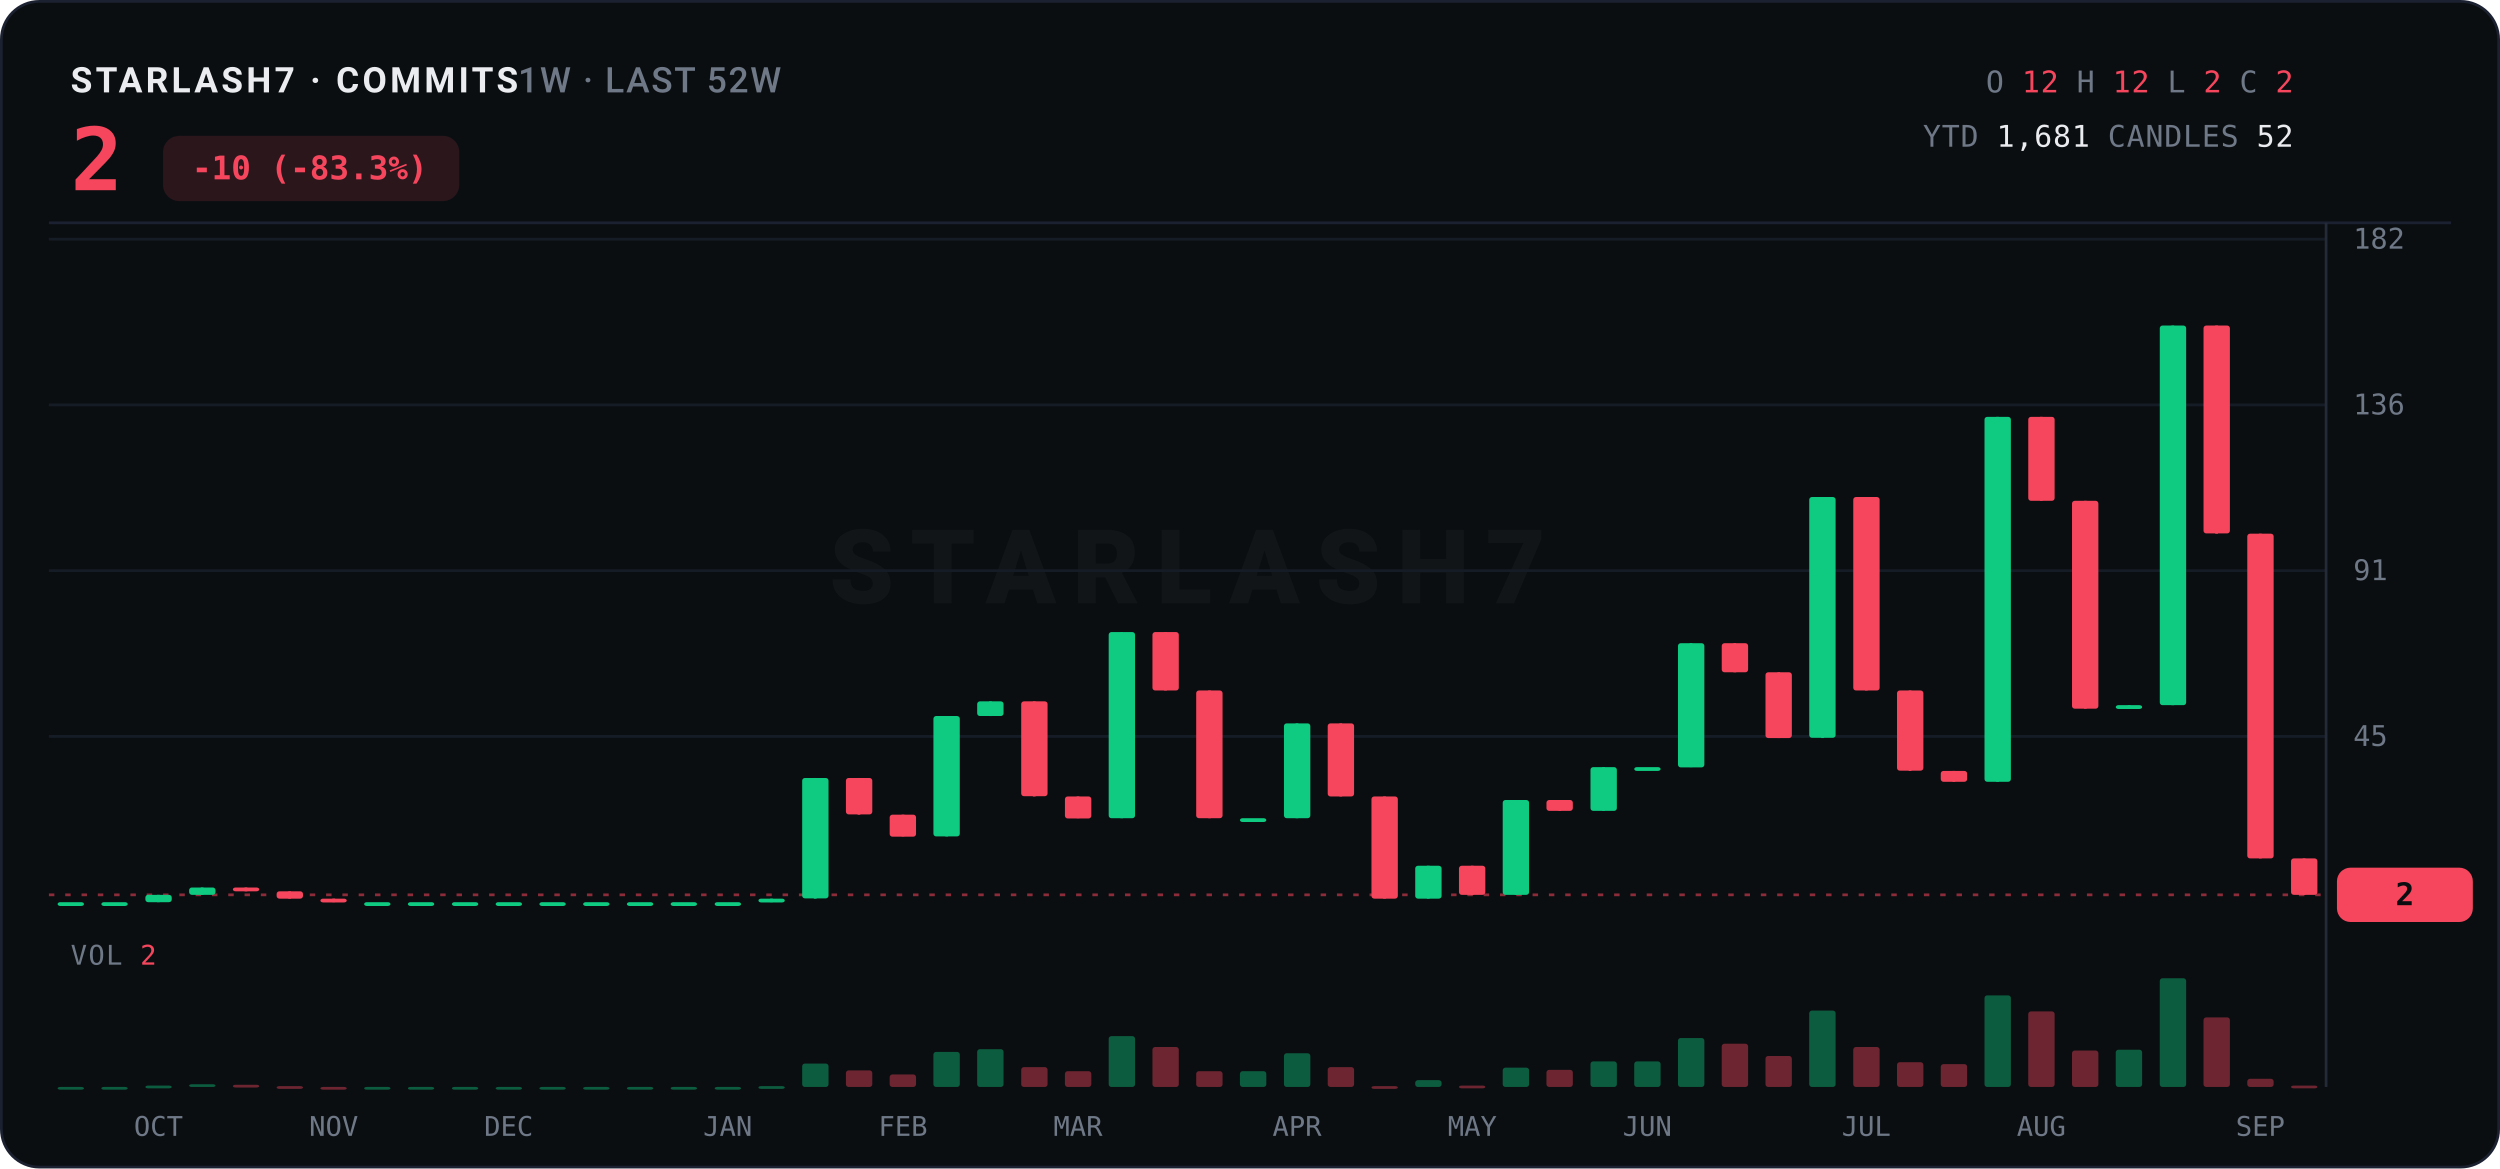
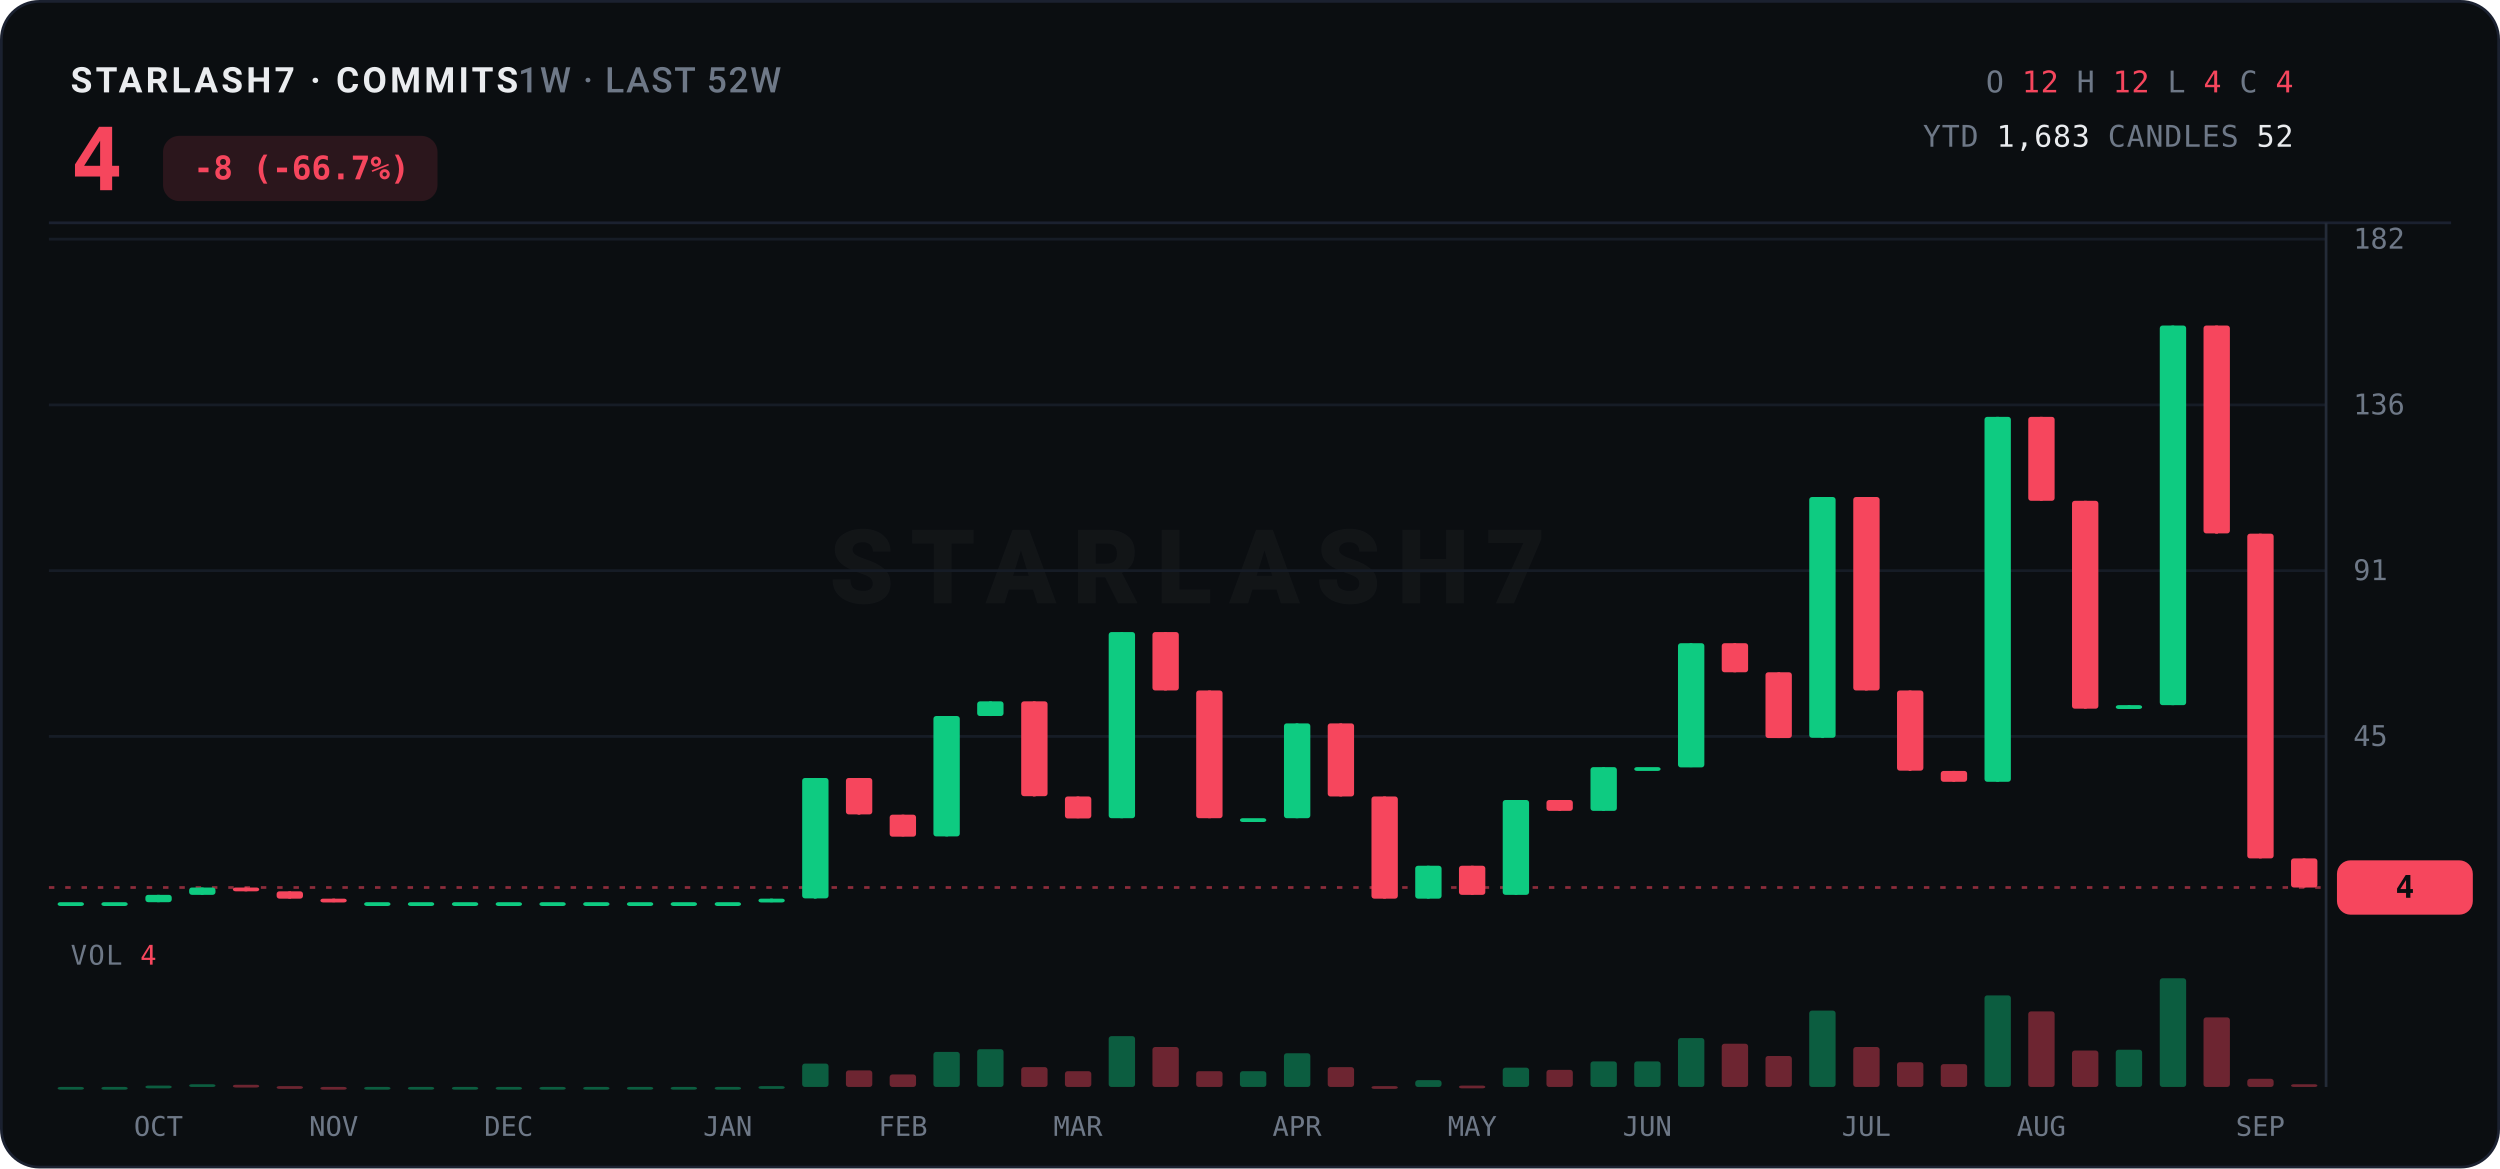
<svg xmlns="http://www.w3.org/2000/svg" width="920" height="430" viewBox="0 0 920 430">
  <rect x="0.5" y="0.5" width="919" height="429" rx="14" fill="#0B0E11" stroke="#1B2130" />
  <text x="26" y="34" font-family="ui-sans-serif,system-ui,-apple-system,'Segoe UI',Roboto,sans-serif" font-size="13" font-weight="700" letter-spacing="1.2" fill="#EAECEF">STARLASH7 · COMMITS<tspan fill="#6E7887" font-weight="500" letter-spacing="0.6">  1W · LAST 52W</tspan>
  </text>
-   <text x="26" y="70" font-family="ui-monospace,'SF Mono',SFMono-Regular,Menlo,Consolas,monospace" font-size="32" font-weight="800" fill="#F6465D" letter-spacing="-0.5">2</text>
-   <rect x="60" y="50" width="109" height="24" rx="6" fill="#F6465D" opacity="0.14" />
-   <text x="114" y="66" text-anchor="middle" font-family="ui-monospace,'SF Mono',SFMono-Regular,Menlo,Consolas,monospace" font-size="12" font-weight="700" fill="#F6465D">-10 (-83.3%)</text>
+   <text x="26" y="70" font-family="ui-monospace,'SF Mono',SFMono-Regular,Menlo,Consolas,monospace" font-size="32" font-weight="800" fill="#F6465D" letter-spacing="-0.5">4</text>
+   <rect x="60" y="50" width="101" height="24" rx="6" fill="#F6465D" opacity="0.14" />
+   <text x="111" y="66" text-anchor="middle" font-family="ui-monospace,'SF Mono',SFMono-Regular,Menlo,Consolas,monospace" font-size="12" font-weight="700" fill="#F6465D">-8 (-66.7%)</text>
  <text x="844" y="34" text-anchor="end" font-family="ui-monospace,'SF Mono',SFMono-Regular,Menlo,Consolas,monospace" font-size="11" letter-spacing="0.3">
    <tspan fill="#6E7887">O</tspan>
    <tspan fill="#F6465D">12</tspan>
    <tspan fill="#6E7887">H</tspan>
    <tspan fill="#F6465D">12</tspan>
    <tspan fill="#6E7887">L</tspan>
-     <tspan fill="#F6465D">2</tspan>
+     <tspan fill="#F6465D">4</tspan>
    <tspan fill="#6E7887">C</tspan>
-     <tspan fill="#F6465D">2</tspan>
+     <tspan fill="#F6465D">4</tspan>
  </text>
  <text x="844" y="54" text-anchor="end" font-family="ui-monospace,'SF Mono',SFMono-Regular,Menlo,Consolas,monospace" font-size="11" letter-spacing="0.3">
    <tspan fill="#6E7887">YTD</tspan>
-     <tspan fill="#EAECEF">1,681</tspan>
+     <tspan fill="#EAECEF">1,683</tspan>
    <tspan fill="#6E7887">CANDLES</tspan>
    <tspan fill="#EAECEF">52</tspan>
  </text>
  <line x1="18" y1="82" x2="902" y2="82" stroke="#1B2130" stroke-width="1" />
  <text x="437.0" y="222.0" text-anchor="middle" font-family="ui-sans-serif,system-ui,-apple-system,'Segoe UI',Roboto,sans-serif" font-size="38" font-weight="800" letter-spacing="6" fill="#EAECEF" opacity="0.035">STARLASH7</text>
  <line x1="18" y1="271.0" x2="856" y2="271.0" stroke="#161C26" stroke-width="1" />
  <text x="866" y="274.5" font-family="ui-monospace,'SF Mono',SFMono-Regular,Menlo,Consolas,monospace" font-size="10.5" fill="#6E7887">45</text>
  <line x1="18" y1="210.0" x2="856" y2="210.0" stroke="#161C26" stroke-width="1" />
  <text x="866" y="213.5" font-family="ui-monospace,'SF Mono',SFMono-Regular,Menlo,Consolas,monospace" font-size="10.5" fill="#6E7887">91</text>
  <line x1="18" y1="149.0" x2="856" y2="149.0" stroke="#161C26" stroke-width="1" />
  <text x="866" y="152.5" font-family="ui-monospace,'SF Mono',SFMono-Regular,Menlo,Consolas,monospace" font-size="10.5" fill="#6E7887">136</text>
  <line x1="18" y1="88.0" x2="856" y2="88.0" stroke="#161C26" stroke-width="1" />
  <text x="866" y="91.5" font-family="ui-monospace,'SF Mono',SFMono-Regular,Menlo,Consolas,monospace" font-size="10.5" fill="#6E7887">182</text>
  <line x1="856" y1="82" x2="856" y2="400" stroke="#242B38" stroke-width="1" />
-   <line x1="18" y1="329.3" x2="856" y2="329.3" stroke="#F6465D" stroke-width="1" stroke-dasharray="2 4" opacity="0.55" />
-   <rect x="860" y="319.3" width="50" height="20" rx="5" fill="#F6465D" />
-   <text x="885.0" y="333.1" text-anchor="middle" font-family="ui-monospace,'SF Mono',SFMono-Regular,Menlo,Consolas,monospace" font-size="11.5" font-weight="800" fill="#0B0E11">2</text>
+   <line x1="18" y1="326.6" x2="856" y2="326.6" stroke="#F6465D" stroke-width="1" stroke-dasharray="2 4" opacity="0.55" />
+   <rect x="860" y="316.6" width="50" height="20" rx="5" fill="#F6465D" />
+   <text x="885.0" y="330.4" text-anchor="middle" font-family="ui-monospace,'SF Mono',SFMono-Regular,Menlo,Consolas,monospace" font-size="11.5" font-weight="800" fill="#0B0E11">4</text>
  <line x1="26.1" y1="332.0" x2="26.1" y2="332.0" stroke="#0ECB81" stroke-width="1" />
  <rect x="21.2" y="332.0" width="9.7" height="1.4" rx="1" fill="#0ECB81" />
  <line x1="42.2" y1="332.0" x2="42.2" y2="332.0" stroke="#0ECB81" stroke-width="1" />
  <rect x="37.3" y="332.0" width="9.7" height="1.4" rx="1" fill="#0ECB81" />
  <line x1="58.3" y1="329.3" x2="58.3" y2="332.0" stroke="#0ECB81" stroke-width="1" />
  <rect x="53.5" y="329.3" width="9.7" height="2.7" rx="1" fill="#0ECB81" />
  <line x1="74.4" y1="326.6" x2="74.4" y2="329.3" stroke="#0ECB81" stroke-width="1" />
  <rect x="69.6" y="326.6" width="9.7" height="2.7" rx="1" fill="#0ECB81" />
  <line x1="90.5" y1="326.6" x2="90.5" y2="328.0" stroke="#F6465D" stroke-width="1" />
  <rect x="85.7" y="326.6" width="9.7" height="1.4" rx="1" fill="#F6465D" />
  <line x1="106.6" y1="328.0" x2="106.6" y2="330.7" stroke="#F6465D" stroke-width="1" />
  <rect x="101.8" y="328.0" width="9.7" height="2.7" rx="1" fill="#F6465D" />
  <line x1="122.8" y1="330.7" x2="122.8" y2="332.0" stroke="#F6465D" stroke-width="1" />
  <rect x="117.9" y="330.7" width="9.7" height="1.4" rx="1" fill="#F6465D" />
  <line x1="138.9" y1="332.0" x2="138.9" y2="332.0" stroke="#0ECB81" stroke-width="1" />
  <rect x="134.0" y="332.0" width="9.7" height="1.4" rx="1" fill="#0ECB81" />
  <line x1="155.0" y1="332.0" x2="155.0" y2="332.0" stroke="#0ECB81" stroke-width="1" />
  <rect x="150.1" y="332.0" width="9.7" height="1.4" rx="1" fill="#0ECB81" />
  <line x1="171.1" y1="332.0" x2="171.1" y2="332.0" stroke="#0ECB81" stroke-width="1" />
  <rect x="166.3" y="332.0" width="9.7" height="1.4" rx="1" fill="#0ECB81" />
  <line x1="187.2" y1="332.0" x2="187.2" y2="332.0" stroke="#0ECB81" stroke-width="1" />
  <rect x="182.4" y="332.0" width="9.7" height="1.4" rx="1" fill="#0ECB81" />
  <line x1="203.3" y1="332.0" x2="203.3" y2="332.0" stroke="#0ECB81" stroke-width="1" />
  <rect x="198.5" y="332.0" width="9.7" height="1.4" rx="1" fill="#0ECB81" />
  <line x1="219.4" y1="332.0" x2="219.4" y2="332.0" stroke="#0ECB81" stroke-width="1" />
  <rect x="214.6" y="332.0" width="9.7" height="1.4" rx="1" fill="#0ECB81" />
  <line x1="235.6" y1="332.0" x2="235.6" y2="332.0" stroke="#0ECB81" stroke-width="1" />
  <rect x="230.7" y="332.0" width="9.7" height="1.4" rx="1" fill="#0ECB81" />
  <line x1="251.7" y1="332.0" x2="251.7" y2="332.0" stroke="#0ECB81" stroke-width="1" />
  <rect x="246.8" y="332.0" width="9.7" height="1.4" rx="1" fill="#0ECB81" />
  <line x1="267.8" y1="332.0" x2="267.8" y2="332.0" stroke="#0ECB81" stroke-width="1" />
  <rect x="263.0" y="332.0" width="9.7" height="1.4" rx="1" fill="#0ECB81" />
  <line x1="283.9" y1="330.7" x2="283.9" y2="332.0" stroke="#0ECB81" stroke-width="1" />
  <rect x="279.1" y="330.7" width="9.7" height="1.4" rx="1" fill="#0ECB81" />
  <line x1="300.0" y1="286.3" x2="300.0" y2="330.7" stroke="#0ECB81" stroke-width="1" />
  <rect x="295.2" y="286.3" width="9.7" height="44.3" rx="1" fill="#0ECB81" />
  <line x1="316.1" y1="286.3" x2="316.1" y2="299.8" stroke="#F6465D" stroke-width="1" />
  <rect x="311.3" y="286.3" width="9.7" height="13.4" rx="1" fill="#F6465D" />
  <line x1="332.3" y1="299.8" x2="332.3" y2="307.8" stroke="#F6465D" stroke-width="1" />
  <rect x="327.4" y="299.8" width="9.7" height="8.1" rx="1" fill="#F6465D" />
  <line x1="348.4" y1="263.5" x2="348.4" y2="307.8" stroke="#0ECB81" stroke-width="1" />
  <rect x="343.5" y="263.5" width="9.7" height="44.3" rx="1" fill="#0ECB81" />
  <line x1="364.5" y1="258.1" x2="364.5" y2="263.5" stroke="#0ECB81" stroke-width="1" />
  <rect x="359.6" y="258.1" width="9.7" height="5.4" rx="1" fill="#0ECB81" />
  <line x1="380.6" y1="258.1" x2="380.6" y2="293.1" stroke="#F6465D" stroke-width="1" />
  <rect x="375.8" y="258.1" width="9.7" height="34.9" rx="1" fill="#F6465D" />
  <line x1="396.7" y1="293.1" x2="396.7" y2="301.1" stroke="#F6465D" stroke-width="1" />
  <rect x="391.9" y="293.1" width="9.7" height="8.1" rx="1" fill="#F6465D" />
  <line x1="412.8" y1="232.6" x2="412.8" y2="301.1" stroke="#0ECB81" stroke-width="1" />
  <rect x="408.0" y="232.6" width="9.7" height="68.5" rx="1" fill="#0ECB81" />
  <line x1="428.9" y1="232.6" x2="428.9" y2="254.1" stroke="#F6465D" stroke-width="1" />
  <rect x="424.1" y="232.6" width="9.7" height="21.5" rx="1" fill="#F6465D" />
  <line x1="445.1" y1="254.1" x2="445.1" y2="301.1" stroke="#F6465D" stroke-width="1" />
  <rect x="440.2" y="254.1" width="9.7" height="47.0" rx="1" fill="#F6465D" />
  <line x1="461.2" y1="301.1" x2="461.2" y2="301.1" stroke="#0ECB81" stroke-width="1" />
  <rect x="456.3" y="301.1" width="9.7" height="1.4" rx="1" fill="#0ECB81" />
  <line x1="477.3" y1="266.2" x2="477.3" y2="301.1" stroke="#0ECB81" stroke-width="1" />
  <rect x="472.5" y="266.2" width="9.7" height="34.9" rx="1" fill="#0ECB81" />
  <line x1="493.4" y1="266.2" x2="493.4" y2="293.1" stroke="#F6465D" stroke-width="1" />
  <rect x="488.6" y="266.2" width="9.7" height="26.9" rx="1" fill="#F6465D" />
  <line x1="509.5" y1="293.1" x2="509.5" y2="330.7" stroke="#F6465D" stroke-width="1" />
  <rect x="504.7" y="293.1" width="9.7" height="37.6" rx="1" fill="#F6465D" />
  <line x1="525.6" y1="318.6" x2="525.6" y2="330.7" stroke="#0ECB81" stroke-width="1" />
  <rect x="520.8" y="318.6" width="9.7" height="12.1" rx="1" fill="#0ECB81" />
  <line x1="541.8" y1="318.6" x2="541.8" y2="329.3" stroke="#F6465D" stroke-width="1" />
  <rect x="536.9" y="318.6" width="9.7" height="10.7" rx="1" fill="#F6465D" />
  <line x1="557.9" y1="294.4" x2="557.9" y2="329.3" stroke="#0ECB81" stroke-width="1" />
  <rect x="553.0" y="294.4" width="9.7" height="34.9" rx="1" fill="#0ECB81" />
  <line x1="574.0" y1="294.4" x2="574.0" y2="298.4" stroke="#F6465D" stroke-width="1" />
  <rect x="569.1" y="294.4" width="9.7" height="4.0" rx="1" fill="#F6465D" />
  <line x1="590.1" y1="282.3" x2="590.1" y2="298.4" stroke="#0ECB81" stroke-width="1" />
  <rect x="585.3" y="282.3" width="9.7" height="16.1" rx="1" fill="#0ECB81" />
  <line x1="606.2" y1="282.3" x2="606.2" y2="282.3" stroke="#0ECB81" stroke-width="1" />
  <rect x="601.4" y="282.3" width="9.7" height="1.4" rx="1" fill="#0ECB81" />
  <line x1="622.3" y1="236.7" x2="622.3" y2="282.3" stroke="#0ECB81" stroke-width="1" />
  <rect x="617.5" y="236.7" width="9.7" height="45.7" rx="1" fill="#0ECB81" />
  <line x1="638.4" y1="236.7" x2="638.4" y2="247.4" stroke="#F6465D" stroke-width="1" />
  <rect x="633.6" y="236.7" width="9.7" height="10.7" rx="1" fill="#F6465D" />
  <line x1="654.6" y1="247.4" x2="654.6" y2="271.6" stroke="#F6465D" stroke-width="1" />
  <rect x="649.7" y="247.4" width="9.7" height="24.2" rx="1" fill="#F6465D" />
  <line x1="670.7" y1="182.9" x2="670.7" y2="271.6" stroke="#0ECB81" stroke-width="1" />
  <rect x="665.8" y="182.9" width="9.7" height="88.6" rx="1" fill="#0ECB81" />
  <line x1="686.8" y1="182.9" x2="686.8" y2="254.1" stroke="#F6465D" stroke-width="1" />
  <rect x="682.0" y="182.9" width="9.7" height="71.2" rx="1" fill="#F6465D" />
  <line x1="702.9" y1="254.1" x2="702.9" y2="283.7" stroke="#F6465D" stroke-width="1" />
  <rect x="698.1" y="254.1" width="9.7" height="29.5" rx="1" fill="#F6465D" />
  <line x1="719.0" y1="283.7" x2="719.0" y2="287.7" stroke="#F6465D" stroke-width="1" />
  <rect x="714.2" y="283.7" width="9.7" height="4.0" rx="1" fill="#F6465D" />
  <line x1="735.1" y1="153.4" x2="735.1" y2="287.7" stroke="#0ECB81" stroke-width="1" />
  <rect x="730.3" y="153.4" width="9.7" height="134.3" rx="1" fill="#0ECB81" />
  <line x1="751.2" y1="153.4" x2="751.2" y2="184.3" stroke="#F6465D" stroke-width="1" />
  <rect x="746.4" y="153.4" width="9.7" height="30.9" rx="1" fill="#F6465D" />
  <line x1="767.4" y1="184.3" x2="767.4" y2="260.8" stroke="#F6465D" stroke-width="1" />
  <rect x="762.5" y="184.3" width="9.7" height="76.5" rx="1" fill="#F6465D" />
  <line x1="783.5" y1="259.5" x2="783.5" y2="260.8" stroke="#0ECB81" stroke-width="1" />
  <rect x="778.6" y="259.5" width="9.7" height="1.4" rx="1" fill="#0ECB81" />
  <line x1="799.6" y1="119.8" x2="799.6" y2="259.5" stroke="#0ECB81" stroke-width="1" />
  <rect x="794.8" y="119.8" width="9.7" height="139.7" rx="1" fill="#0ECB81" />
  <line x1="815.7" y1="119.8" x2="815.7" y2="196.4" stroke="#F6465D" stroke-width="1" />
  <rect x="810.9" y="119.8" width="9.7" height="76.5" rx="1" fill="#F6465D" />
  <line x1="831.8" y1="196.4" x2="831.8" y2="315.9" stroke="#F6465D" stroke-width="1" />
  <rect x="827.0" y="196.4" width="9.7" height="119.5" rx="1" fill="#F6465D" />
-   <line x1="847.9" y1="315.9" x2="847.9" y2="329.3" stroke="#F6465D" stroke-width="1" />
-   <rect x="843.1" y="315.9" width="9.7" height="13.4" rx="1" fill="#F6465D" />
-   <text x="26" y="355" font-family="ui-monospace,'SF Mono',SFMono-Regular,Menlo,Consolas,monospace" font-size="10" letter-spacing="0.5" fill="#6E7887">VOL <tspan fill="#F6465D">2</tspan>
+   <line x1="847.9" y1="315.9" x2="847.9" y2="326.6" stroke="#F6465D" stroke-width="1" />
+   <rect x="843.1" y="315.9" width="9.7" height="10.7" rx="1" fill="#F6465D" />
+   <text x="26" y="355" font-family="ui-monospace,'SF Mono',SFMono-Regular,Menlo,Consolas,monospace" font-size="10" letter-spacing="0.5" fill="#6E7887">VOL <tspan fill="#F6465D">4</tspan>
  </text>
  <rect x="21.2" y="400.0" width="9.7" height="1.0" rx="1" fill="#0ECB81" opacity="0.42" />
  <rect x="37.3" y="400.0" width="9.7" height="1.0" rx="1" fill="#0ECB81" opacity="0.42" />
  <rect x="53.5" y="399.5" width="9.7" height="1.0" rx="1" fill="#0ECB81" opacity="0.42" />
  <rect x="69.6" y="399.0" width="9.7" height="1.0" rx="1" fill="#0ECB81" opacity="0.42" />
  <rect x="85.7" y="399.2" width="9.7" height="1.0" rx="1" fill="#F6465D" opacity="0.42" />
  <rect x="101.8" y="399.7" width="9.7" height="1.0" rx="1" fill="#F6465D" opacity="0.42" />
  <rect x="117.9" y="400.0" width="9.7" height="1.0" rx="1" fill="#F6465D" opacity="0.42" />
  <rect x="134.0" y="400.0" width="9.7" height="1.0" rx="1" fill="#0ECB81" opacity="0.42" />
  <rect x="150.1" y="400.0" width="9.7" height="1.0" rx="1" fill="#0ECB81" opacity="0.42" />
  <rect x="166.3" y="400.0" width="9.7" height="1.0" rx="1" fill="#0ECB81" opacity="0.42" />
  <rect x="182.4" y="400.0" width="9.7" height="1.0" rx="1" fill="#0ECB81" opacity="0.42" />
  <rect x="198.5" y="400.0" width="9.7" height="1.0" rx="1" fill="#0ECB81" opacity="0.42" />
  <rect x="214.6" y="400.0" width="9.7" height="1.0" rx="1" fill="#0ECB81" opacity="0.42" />
  <rect x="230.7" y="400.0" width="9.7" height="1.0" rx="1" fill="#0ECB81" opacity="0.42" />
  <rect x="246.8" y="400.0" width="9.7" height="1.0" rx="1" fill="#0ECB81" opacity="0.42" />
  <rect x="263.0" y="400.0" width="9.7" height="1.0" rx="1" fill="#0ECB81" opacity="0.42" />
  <rect x="279.1" y="399.7" width="9.7" height="1.0" rx="1" fill="#0ECB81" opacity="0.42" />
  <rect x="295.2" y="391.4" width="9.7" height="8.6" rx="1" fill="#0ECB81" opacity="0.42" />
  <rect x="311.3" y="393.9" width="9.7" height="6.1" rx="1" fill="#F6465D" opacity="0.42" />
  <rect x="327.4" y="395.4" width="9.7" height="4.6" rx="1" fill="#F6465D" opacity="0.42" />
  <rect x="343.5" y="387.1" width="9.7" height="12.9" rx="1" fill="#0ECB81" opacity="0.42" />
  <rect x="359.6" y="386.1" width="9.7" height="13.9" rx="1" fill="#0ECB81" opacity="0.42" />
  <rect x="375.8" y="392.7" width="9.7" height="7.3" rx="1" fill="#F6465D" opacity="0.42" />
  <rect x="391.9" y="394.2" width="9.7" height="5.8" rx="1" fill="#F6465D" opacity="0.42" />
  <rect x="408.0" y="381.3" width="9.7" height="18.7" rx="1" fill="#0ECB81" opacity="0.42" />
  <rect x="424.1" y="385.3" width="9.7" height="14.7" rx="1" fill="#F6465D" opacity="0.42" />
  <rect x="440.2" y="394.2" width="9.7" height="5.8" rx="1" fill="#F6465D" opacity="0.42" />
  <rect x="456.3" y="394.2" width="9.7" height="5.8" rx="1" fill="#0ECB81" opacity="0.42" />
  <rect x="472.5" y="387.6" width="9.7" height="12.4" rx="1" fill="#0ECB81" opacity="0.42" />
  <rect x="488.6" y="392.7" width="9.7" height="7.3" rx="1" fill="#F6465D" opacity="0.42" />
  <rect x="504.7" y="399.7" width="9.7" height="1.0" rx="1" fill="#F6465D" opacity="0.42" />
  <rect x="520.8" y="397.5" width="9.7" height="2.5" rx="1" fill="#0ECB81" opacity="0.42" />
  <rect x="536.9" y="399.5" width="9.7" height="1.0" rx="1" fill="#F6465D" opacity="0.42" />
  <rect x="553.0" y="392.9" width="9.7" height="7.1" rx="1" fill="#0ECB81" opacity="0.42" />
  <rect x="569.1" y="393.7" width="9.7" height="6.3" rx="1" fill="#F6465D" opacity="0.42" />
  <rect x="585.3" y="390.6" width="9.7" height="9.4" rx="1" fill="#0ECB81" opacity="0.42" />
  <rect x="601.4" y="390.6" width="9.7" height="9.4" rx="1" fill="#0ECB81" opacity="0.42" />
  <rect x="617.5" y="382.0" width="9.7" height="18.0" rx="1" fill="#0ECB81" opacity="0.42" />
  <rect x="633.6" y="384.1" width="9.7" height="15.9" rx="1" fill="#F6465D" opacity="0.42" />
  <rect x="649.7" y="388.6" width="9.7" height="11.4" rx="1" fill="#F6465D" opacity="0.42" />
  <rect x="665.8" y="371.9" width="9.7" height="28.1" rx="1" fill="#0ECB81" opacity="0.42" />
  <rect x="682.0" y="385.3" width="9.7" height="14.7" rx="1" fill="#F6465D" opacity="0.42" />
  <rect x="698.1" y="390.9" width="9.7" height="9.1" rx="1" fill="#F6465D" opacity="0.42" />
  <rect x="714.2" y="391.6" width="9.7" height="8.4" rx="1" fill="#F6465D" opacity="0.42" />
  <rect x="730.3" y="366.3" width="9.7" height="33.7" rx="1" fill="#0ECB81" opacity="0.42" />
  <rect x="746.4" y="372.2" width="9.7" height="27.8" rx="1" fill="#F6465D" opacity="0.42" />
  <rect x="762.5" y="386.6" width="9.7" height="13.4" rx="1" fill="#F6465D" opacity="0.42" />
  <rect x="778.6" y="386.3" width="9.7" height="13.7" rx="1" fill="#0ECB81" opacity="0.42" />
  <rect x="794.8" y="360.0" width="9.7" height="40.0" rx="1" fill="#0ECB81" opacity="0.42" />
  <rect x="810.9" y="374.4" width="9.7" height="25.6" rx="1" fill="#F6465D" opacity="0.42" />
  <rect x="827.0" y="397.0" width="9.7" height="3.0" rx="1" fill="#F6465D" opacity="0.42" />
-   <rect x="843.1" y="399.5" width="9.7" height="1.0" rx="1" fill="#F6465D" opacity="0.42" />
+   <rect x="843.1" y="399.0" width="9.7" height="1.0" rx="1" fill="#F6465D" opacity="0.42" />
  <text x="58.3" y="418" text-anchor="middle" font-family="ui-monospace,'SF Mono',SFMono-Regular,Menlo,Consolas,monospace" font-size="10" fill="#6E7887">OCT</text>
  <text x="122.8" y="418" text-anchor="middle" font-family="ui-monospace,'SF Mono',SFMono-Regular,Menlo,Consolas,monospace" font-size="10" fill="#6E7887">NOV</text>
  <text x="187.2" y="418" text-anchor="middle" font-family="ui-monospace,'SF Mono',SFMono-Regular,Menlo,Consolas,monospace" font-size="10" fill="#6E7887">DEC</text>
  <text x="267.8" y="418" text-anchor="middle" font-family="ui-monospace,'SF Mono',SFMono-Regular,Menlo,Consolas,monospace" font-size="10" fill="#6E7887">JAN</text>
  <text x="332.3" y="418" text-anchor="middle" font-family="ui-monospace,'SF Mono',SFMono-Regular,Menlo,Consolas,monospace" font-size="10" fill="#6E7887">FEB</text>
  <text x="396.7" y="418" text-anchor="middle" font-family="ui-monospace,'SF Mono',SFMono-Regular,Menlo,Consolas,monospace" font-size="10" fill="#6E7887">MAR</text>
  <text x="477.3" y="418" text-anchor="middle" font-family="ui-monospace,'SF Mono',SFMono-Regular,Menlo,Consolas,monospace" font-size="10" fill="#6E7887">APR</text>
  <text x="541.8" y="418" text-anchor="middle" font-family="ui-monospace,'SF Mono',SFMono-Regular,Menlo,Consolas,monospace" font-size="10" fill="#6E7887">MAY</text>
  <text x="606.2" y="418" text-anchor="middle" font-family="ui-monospace,'SF Mono',SFMono-Regular,Menlo,Consolas,monospace" font-size="10" fill="#6E7887">JUN</text>
  <text x="686.8" y="418" text-anchor="middle" font-family="ui-monospace,'SF Mono',SFMono-Regular,Menlo,Consolas,monospace" font-size="10" fill="#6E7887">JUL</text>
  <text x="751.2" y="418" text-anchor="middle" font-family="ui-monospace,'SF Mono',SFMono-Regular,Menlo,Consolas,monospace" font-size="10" fill="#6E7887">AUG</text>
  <text x="831.8" y="418" text-anchor="middle" font-family="ui-monospace,'SF Mono',SFMono-Regular,Menlo,Consolas,monospace" font-size="10" fill="#6E7887">SEP</text>
</svg>
